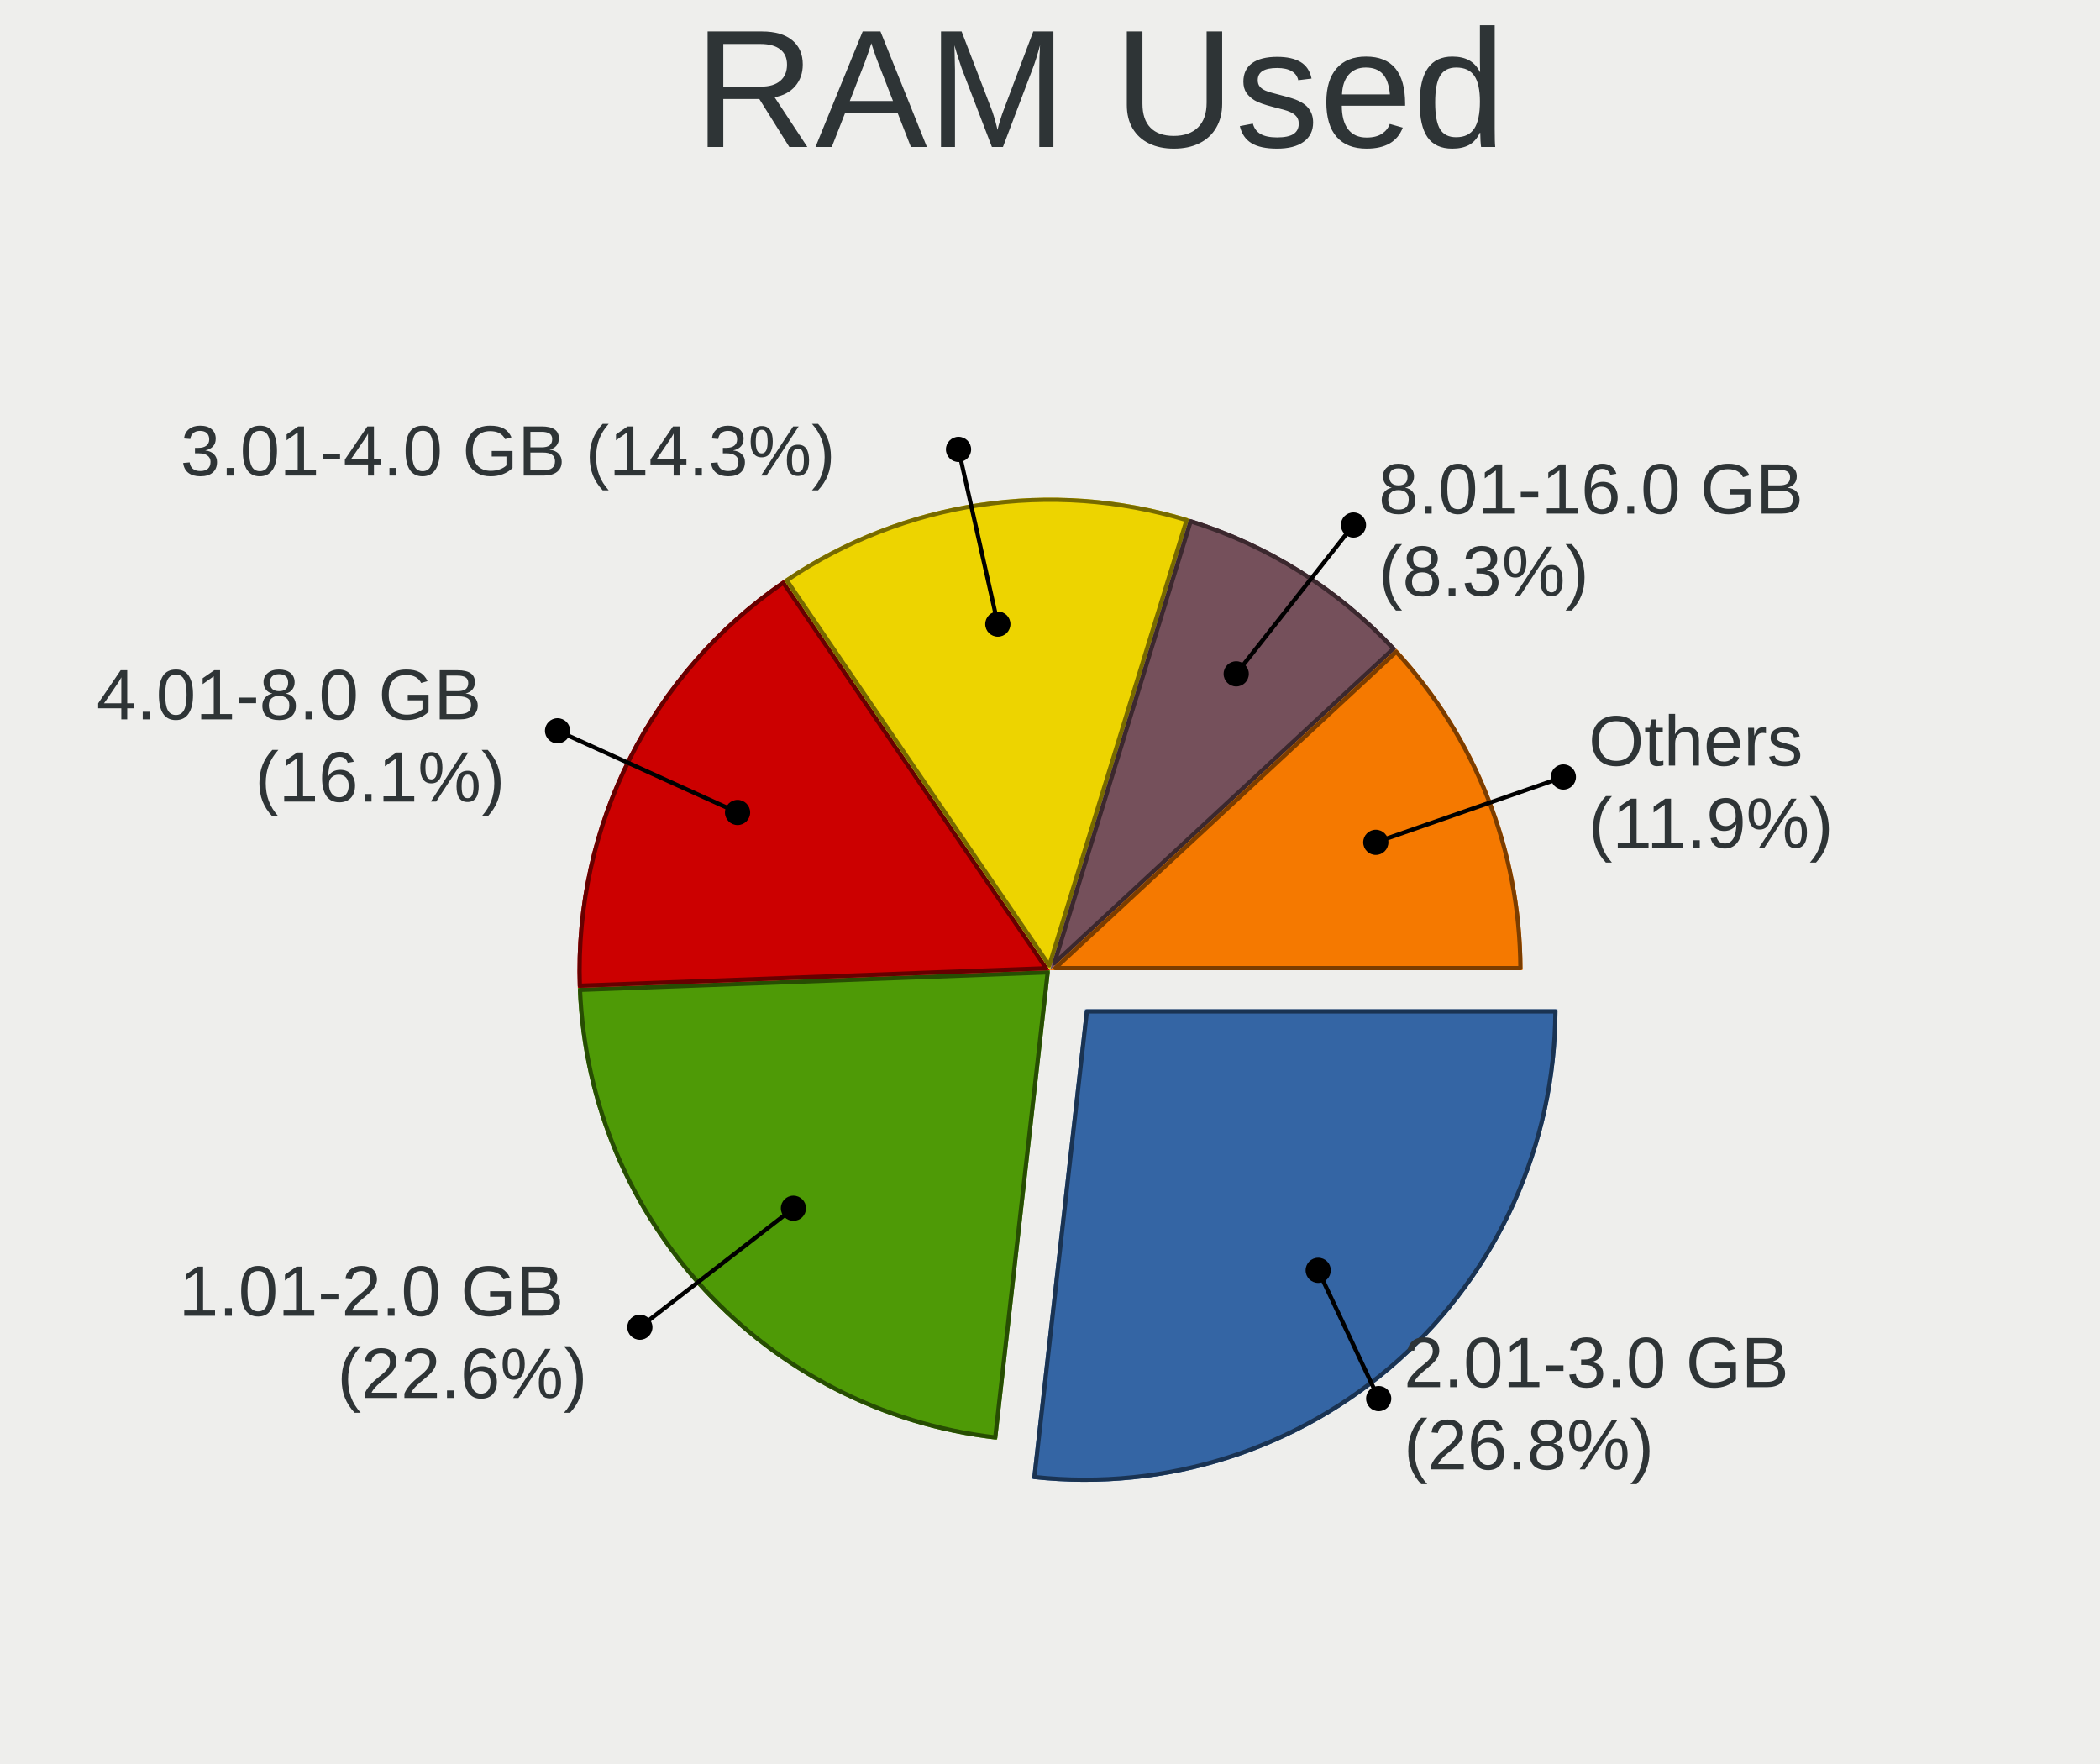
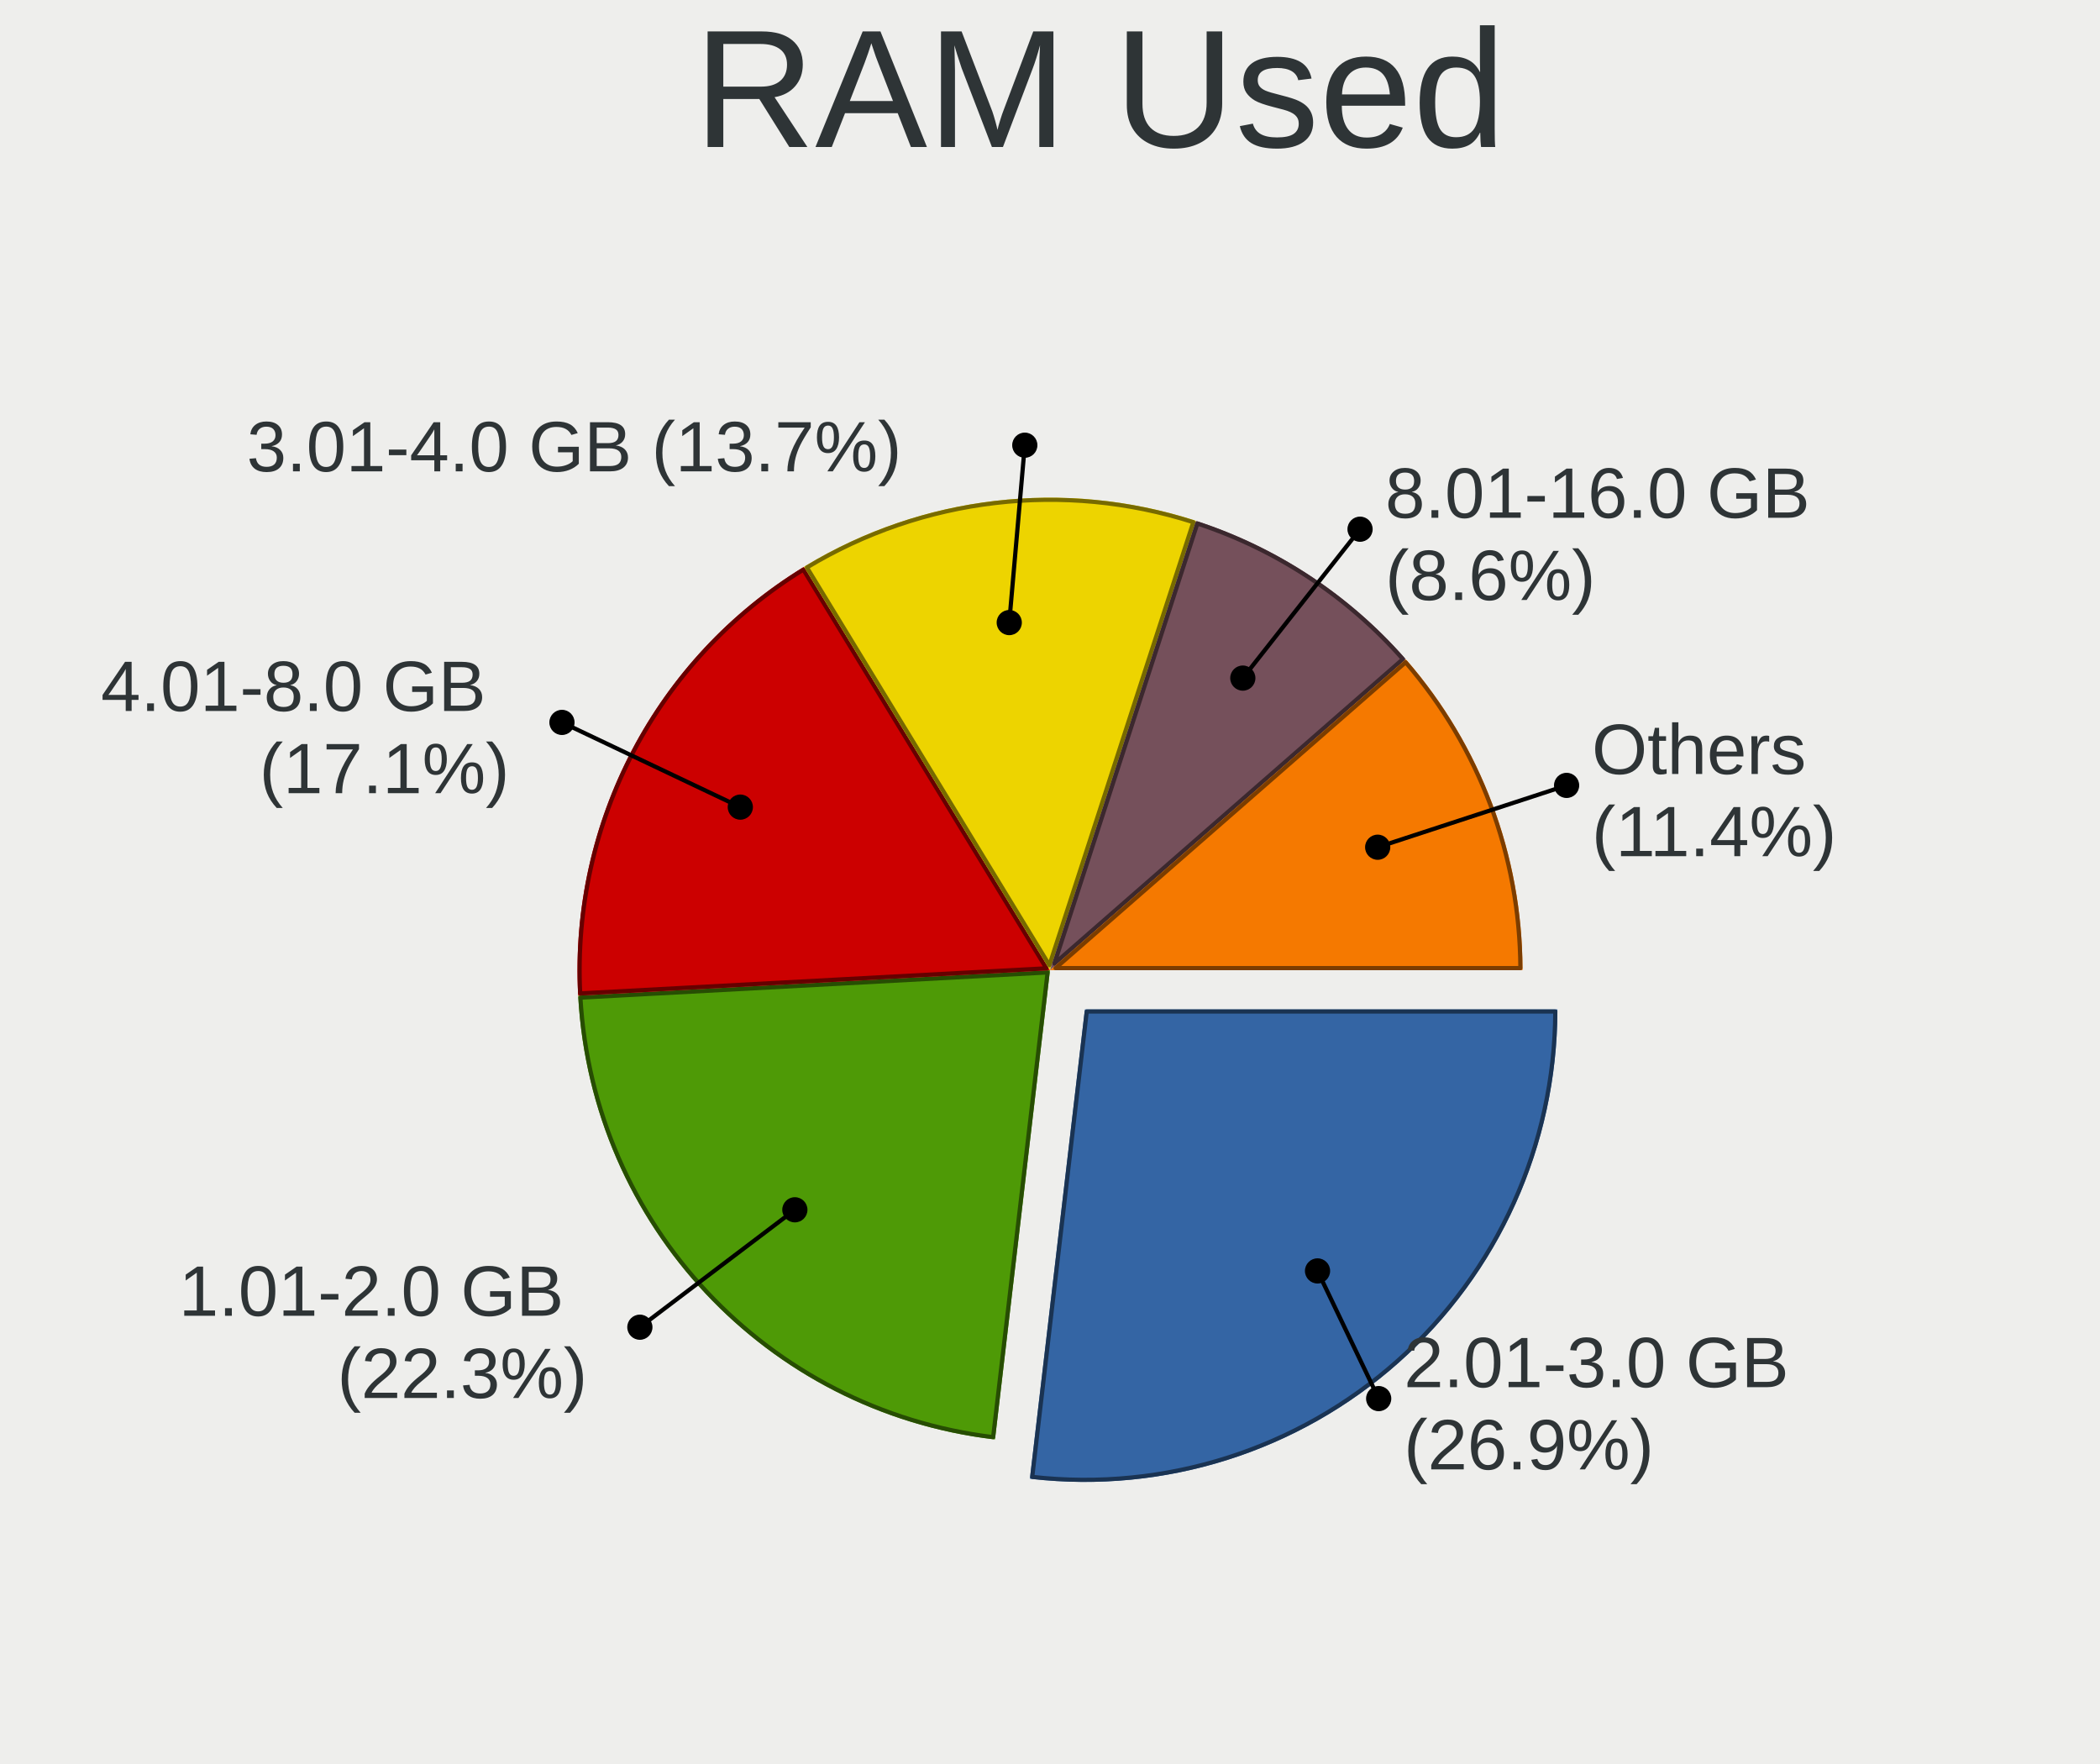
<svg xmlns="http://www.w3.org/2000/svg" width="500" height="420" version="1.0" id="ezcGraph">
  <defs />
  <g id="ezcGraphChart" color-rendering="optimizeQuality" shape-rendering="geometricPrecision" text-rendering="optimizeLegibility">
    <path d=" M 0,420 L 0,0 L 500,0 L 500,420 L 0,420 z " style="fill: #eeeeec; fill-opacity: 1.00; stroke: none;" id="ezcGraphPolygon_1" />
    <path d=" M 0,42 L 0,0 L 500,0 L 500,42 L 0,42 z " style="fill: #000000; fill-opacity: 0.00; stroke: none;" id="ezcGraphPolygon_2" />
-     <path d="M 258.33,240.32 L 370.83,240.32 A 112.50,112.50 0 0,1 245.73,352.11 z" style="fill: #3465a4; fill-opacity: 1.00; stroke: none; cursor: pointer;" id="ezcGraphCircleSector_4" />
-     <path d="M 258.78,240.82 L 370.33,240.82 A 112.00,112.00 0 0,1 246.29,351.67 z" style="fill: none; stroke: #1a3352; stroke-width: 1; stroke-opacity: 1.00; stroke-linecap: round; stroke-linejoin: round;" id="ezcGraphCircleSector_5" />
-     <path d="M 250.00,231.00 L 237.40,342.79 A 112.50,112.50 0 0,1 137.58,235.21 z" style="fill: #4e9a06; fill-opacity: 1.00; stroke: none; cursor: pointer;" id="ezcGraphCircleSector_6" />
-     <path d="M 249.44,231.52 L 236.96,342.24 A 112.00,112.00 0 0,1 138.10,235.69 z" style="fill: none; stroke: #274d03; stroke-width: 1; stroke-opacity: 1.00; stroke-linecap: round; stroke-linejoin: round;" id="ezcGraphCircleSector_7" />
-     <path d="M 250.00,231.00 L 137.58,235.21 A 112.50,112.50 0 0,1 186.63,138.05 z" style="fill: #cc0000; fill-opacity: 1.00; stroke: none; cursor: pointer;" id="ezcGraphCircleSector_8" />
-     <path d="M 249.08,230.53 L 138.06,234.69 A 112.00,112.00 0 0,1 186.50,138.74 z" style="fill: none; stroke: #660000; stroke-width: 1; stroke-opacity: 1.00; stroke-linecap: round; stroke-linejoin: round;" id="ezcGraphCircleSector_9" />
-     <path d="M 250.00,231.00 L 186.63,138.05 A 112.50,112.50 0 0,1 283.16,123.50 z" style="fill: #edd400; fill-opacity: 1.00; stroke: none; cursor: pointer;" id="ezcGraphCircleSector_10" />
-     <path d="M 249.83,229.86 L 187.32,138.18 A 112.00,112.00 0 0,1 282.53,123.83 z" style="fill: none; stroke: #776a00; stroke-width: 1; stroke-opacity: 1.00; stroke-linecap: round; stroke-linejoin: round;" id="ezcGraphCircleSector_11" />
-     <path d="M 250.00,231.00 L 283.16,123.50 A 112.50,112.50 0 0,1 332.47,154.48 z" style="fill: #75505b; fill-opacity: 1.00; stroke: none; cursor: pointer;" id="ezcGraphCircleSector_12" />
-     <path d="M 251.03,229.36 L 283.49,124.12 A 112.00,112.00 0 0,1 331.76,154.45 z" style="fill: none; stroke: #3b282e; stroke-width: 1; stroke-opacity: 1.00; stroke-linecap: round; stroke-linejoin: round;" id="ezcGraphCircleSector_13" />
-     <path d="M 250.00,231.00 L 332.47,154.48 A 112.50,112.50 0 0,1 362.50,231.00 z" style="fill: #f57900; fill-opacity: 1.00; stroke: none;" id="ezcGraphCircleSector_14" />
-     <path d="M 251.27,230.50 L 332.44,155.19 A 112.00,112.00 0 0,1 362.00,230.50 z" style="fill: none; stroke: #7b3d00; stroke-width: 1; stroke-opacity: 1.00; stroke-linecap: round; stroke-linejoin: round;" id="ezcGraphCircleSector_15" />
-     <path d=" M 237.58,148.597 L 228.22,107" style="fill: none; stroke: #000000; stroke-width: 1; stroke-opacity: 1.00; stroke-linecap: round; stroke-linejoin: round;" id="ezcGraphLine_16" />
-     <ellipse cx="237.58" cy="148.597" rx="3" ry="3" style="fill: #000000; fill-opacity: 1.00; stroke: none;" id="ezcGraphCircle_17" />
-     <ellipse cx="228.22" cy="107" rx="3" ry="3" style="fill: #000000; fill-opacity: 1.00; stroke: none;" id="ezcGraphCircle_18" />
-     <path d=" M 175.608,193.445 L 132.752,174" style="fill: none; stroke: #000000; stroke-width: 1; stroke-opacity: 1.00; stroke-linecap: round; stroke-linejoin: round;" id="ezcGraphLine_20" />
-     <ellipse cx="175.608" cy="193.445" rx="3" ry="3" style="fill: #000000; fill-opacity: 1.00; stroke: none;" id="ezcGraphCircle_21" />
-     <ellipse cx="132.752" cy="174" rx="3" ry="3" style="fill: #000000; fill-opacity: 1.00; stroke: none;" id="ezcGraphCircle_22" />
-     <path d=" M 188.912,287.681 L 152.349,316" style="fill: none; stroke: #000000; stroke-width: 1; stroke-opacity: 1.00; stroke-linecap: round; stroke-linejoin: round;" id="ezcGraphLine_24" />
-     <ellipse cx="188.912" cy="287.681" rx="3" ry="3" style="fill: #000000; fill-opacity: 1.00; stroke: none;" id="ezcGraphCircle_25" />
+     <path d="M 258.31,240.34 L 370.81,240.34 A 112.50,112.50 0 0,1 245.21,352.07 z" style="fill: #3465a4; fill-opacity: 1.00; stroke: none; cursor: pointer;" id="ezcGraphCircleSector_4" />
+     <path d="M 258.75,240.84 L 370.31,240.84 A 112.00,112.00 0 0,1 245.77,351.64 z" style="fill: none; stroke: #1a3352; stroke-width: 1; stroke-opacity: 1.00; stroke-linecap: round; stroke-linejoin: round;" id="ezcGraphCircleSector_5" />
+     <path d="M 250.00,231.00 L 236.90,342.73 A 112.50,112.50 0 0,1 137.66,237.06 z" style="fill: #4e9a06; fill-opacity: 1.00; stroke: none; cursor: pointer;" id="ezcGraphCircleSector_6" />
+     <path d="M 249.43,231.53 L 236.46,342.18 A 112.00,112.00 0 0,1 138.19,237.53 z" style="fill: none; stroke: #274d03; stroke-width: 1; stroke-opacity: 1.00; stroke-linecap: round; stroke-linejoin: round;" id="ezcGraphCircleSector_7" />
+     <path d="M 250.00,231.00 L 137.66,237.06 A 112.50,112.50 0 0,1 191.43,134.95 z" style="fill: #cc0000; fill-opacity: 1.00; stroke: none; cursor: pointer;" id="ezcGraphCircleSector_8" />
+     <path d="M 249.14,230.55 L 138.14,236.53 A 112.00,112.00 0 0,1 191.27,135.63 z" style="fill: none; stroke: #660000; stroke-width: 1; stroke-opacity: 1.00; stroke-linecap: round; stroke-linejoin: round;" id="ezcGraphCircleSector_9" />
+     <path d="M 250.00,231.00 L 191.43,134.95 A 112.50,112.50 0 0,1 284.76,124.01 z" style="fill: #edd400; fill-opacity: 1.00; stroke: none; cursor: pointer;" id="ezcGraphCircleSector_10" />
+     <path d="M 249.86,229.81 L 192.12,135.11 A 112.00,112.00 0 0,1 284.13,124.33 z" style="fill: none; stroke: #776a00; stroke-width: 1; stroke-opacity: 1.00; stroke-linecap: round; stroke-linejoin: round;" id="ezcGraphCircleSector_11" />
+     <path d="M 250.00,231.00 L 284.76,124.01 A 112.50,112.50 0 0,1 334.72,156.98 z" style="fill: #75505b; fill-opacity: 1.00; stroke: none; cursor: pointer;" id="ezcGraphCircleSector_12" />
+     <path d="M 251.04,229.43 L 285.09,124.64 A 112.00,112.00 0 0,1 334.02,156.93 z" style="fill: none; stroke: #3b282e; stroke-width: 1; stroke-opacity: 1.00; stroke-linecap: round; stroke-linejoin: round;" id="ezcGraphCircleSector_13" />
+     <path d="M 250.00,231.00 L 334.72,156.98 A 112.50,112.50 0 0,1 362.50,231.00 z" style="fill: #f57900; fill-opacity: 1.00; stroke: none;" id="ezcGraphCircleSector_14" />
+     <path d="M 251.33,230.50 L 334.67,157.69 A 112.00,112.00 0 0,1 362.00,230.50 z" style="fill: none; stroke: #7b3d00; stroke-width: 1; stroke-opacity: 1.00; stroke-linecap: round; stroke-linejoin: round;" id="ezcGraphCircleSector_15" />
+     <path d=" M 240.298,148.233 L 244,106" style="fill: none; stroke: #000000; stroke-width: 1; stroke-opacity: 1.00; stroke-linecap: round; stroke-linejoin: round;" id="ezcGraphLine_16" />
+     <ellipse cx="240.298" cy="148.233" rx="3" ry="3" style="fill: #000000; fill-opacity: 1.00; stroke: none;" id="ezcGraphCircle_17" />
+     <ellipse cx="244" cy="106" rx="3" ry="3" style="fill: #000000; fill-opacity: 1.00; stroke: none;" id="ezcGraphCircle_18" />
+     <path d=" M 176.266,192.171 L 133.8,172" style="fill: none; stroke: #000000; stroke-width: 1; stroke-opacity: 1.00; stroke-linecap: round; stroke-linejoin: round;" id="ezcGraphLine_20" />
+     <ellipse cx="176.266" cy="192.171" rx="3" ry="3" style="fill: #000000; fill-opacity: 1.00; stroke: none;" id="ezcGraphCircle_21" />
+     <ellipse cx="133.8" cy="172" rx="3" ry="3" style="fill: #000000; fill-opacity: 1.00; stroke: none;" id="ezcGraphCircle_22" />
+     <path d=" M 189.253,288.046 L 152.349,316" style="fill: none; stroke: #000000; stroke-width: 1; stroke-opacity: 1.00; stroke-linecap: round; stroke-linejoin: round;" id="ezcGraphLine_24" />
+     <ellipse cx="189.253" cy="288.046" rx="3" ry="3" style="fill: #000000; fill-opacity: 1.00; stroke: none;" id="ezcGraphCircle_25" />
    <ellipse cx="152.349" cy="316" rx="3" ry="3" style="fill: #000000; fill-opacity: 1.00; stroke: none;" id="ezcGraphCircle_26" />
-     <path d=" M 294.336,160.44 L 322.25,125" style="fill: none; stroke: #000000; stroke-width: 1; stroke-opacity: 1.00; stroke-linecap: round; stroke-linejoin: round;" id="ezcGraphLine_28" />
-     <ellipse cx="294.336" cy="160.44" rx="3" ry="3" style="fill: #000000; fill-opacity: 1.00; stroke: none;" id="ezcGraphCircle_29" />
-     <ellipse cx="322.25" cy="125" rx="3" ry="3" style="fill: #000000; fill-opacity: 1.00; stroke: none;" id="ezcGraphCircle_30" />
-     <path d=" M 327.573,200.555 L 372.228,185" style="fill: none; stroke: #000000; stroke-width: 1; stroke-opacity: 1.00; stroke-linecap: round; stroke-linejoin: round;" id="ezcGraphLine_32" />
-     <ellipse cx="327.573" cy="200.555" rx="3" ry="3" style="fill: #000000; fill-opacity: 1.00; stroke: none;" id="ezcGraphCircle_33" />
-     <ellipse cx="372.228" cy="185" rx="3" ry="3" style="fill: #000000; fill-opacity: 1.00; stroke: none;" id="ezcGraphCircle_34" />
-     <path d=" M 313.858,302.457 L 328.257,333" style="fill: none; stroke: #000000; stroke-width: 1; stroke-opacity: 1.00; stroke-linecap: round; stroke-linejoin: round;" id="ezcGraphLine_36" />
-     <ellipse cx="313.858" cy="302.457" rx="3" ry="3" style="fill: #000000; fill-opacity: 1.00; stroke: none;" id="ezcGraphCircle_37" />
+     <path d=" M 295.908,161.452 L 323.823,126" style="fill: none; stroke: #000000; stroke-width: 1; stroke-opacity: 1.00; stroke-linecap: round; stroke-linejoin: round;" id="ezcGraphLine_28" />
+     <ellipse cx="295.908" cy="161.452" rx="3" ry="3" style="fill: #000000; fill-opacity: 1.00; stroke: none;" id="ezcGraphCircle_29" />
+     <ellipse cx="323.823" cy="126" rx="3" ry="3" style="fill: #000000; fill-opacity: 1.00; stroke: none;" id="ezcGraphCircle_30" />
+     <path d=" M 328.02,201.719 L 373,187" style="fill: none; stroke: #000000; stroke-width: 1; stroke-opacity: 1.00; stroke-linecap: round; stroke-linejoin: round;" id="ezcGraphLine_32" />
+     <ellipse cx="328.02" cy="201.719" rx="3" ry="3" style="fill: #000000; fill-opacity: 1.00; stroke: none;" id="ezcGraphCircle_33" />
+     <ellipse cx="373" cy="187" rx="3" ry="3" style="fill: #000000; fill-opacity: 1.00; stroke: none;" id="ezcGraphCircle_34" />
+     <path d=" M 313.698,302.601 L 328.257,333" style="fill: none; stroke: #000000; stroke-width: 1; stroke-opacity: 1.00; stroke-linecap: round; stroke-linejoin: round;" id="ezcGraphLine_36" />
+     <ellipse cx="313.698" cy="302.601" rx="3" ry="3" style="fill: #000000; fill-opacity: 1.00; stroke: none;" id="ezcGraphCircle_37" />
    <ellipse cx="328.257" cy="333" rx="3" ry="3" style="fill: #000000; fill-opacity: 1.00; stroke: none;" id="ezcGraphCircle_38" />
    <g id="ezcGraphTextBox_3">
      <path d=" M 164.7,42 L 164.7,0.5 L 335.8,0.5 L 335.8,42 L 164.7,42 z " style="fill: #ffffff; fill-opacity: 0.00; stroke: none;" id="ezcGraphPolygon_40" />
      <text id="ezcGraphTextBox_3_text" x="165.2" text-length="169.6px" y="35" style="font-size: 40px; font-family: 'Arial'; fill: #2e3436; fill-opacity: 1.00; stroke: none;">RAM Used</text>
    </g>
    <g id="ezcGraphTextBox_19" style=" cursor: pointer;">
-       <path d=" M 42.474,116.9 L 42.474,97.6 L 223.22,97.6 L 223.22,116.9 L 42.474,116.9 z " style="fill: #ffffff; fill-opacity: 0.00; stroke: none;" id="ezcGraphPolygon_41" />
-       <text id="ezcGraphTextBox_19_text" x="42.974" text-length="179.246px" y="113.23" style="font-size: 17px; font-family: 'Arial'; fill: #2e3436; fill-opacity: 1.00; stroke: none;">3.01-4.0 GB (14.3%)</text>
+       <path d=" M 58.254,115.9 L 58.254,96.6 L 239,96.6 L 239,115.9 L 58.254,115.9 z " style="fill: #ffffff; fill-opacity: 0.00; stroke: none;" id="ezcGraphPolygon_41" />
+       <text id="ezcGraphTextBox_19_text" x="58.754" text-length="179.246px" y="112.23" style="font-size: 17px; font-family: 'Arial'; fill: #2e3436; fill-opacity: 1.00; stroke: none;">3.01-4.0 GB (13.7%)</text>
    </g>
    <g id="ezcGraphTextBox_23" style=" cursor: pointer;">
-       <path d=" M 22.479,192.85 L 22.479,155.65 L 127.752,155.65 L 127.752,192.85 L 22.479,192.85 z " style="fill: #ffffff; fill-opacity: 0.00; stroke: none;" id="ezcGraphPolygon_42" />
-       <text id="ezcGraphTextBox_23_text" x="22.979" text-length="103.774px" y="171.28" style="font-size: 17px; font-family: 'Arial'; fill: #2e3436; fill-opacity: 1.00; stroke: none;">4.01-8.0 GB</text>
-       <text id="ezcGraphTextBox_23_text" x="60.715" text-length="66.038px" y="190.86" style="font-size: 17px; font-family: 'Arial'; fill: #2e3436; fill-opacity: 1.00; stroke: none;">(16.1%)</text>
+       <path d=" M 23.526,190.85 L 23.526,153.65 L 128.8,153.65 L 128.8,190.85 L 23.526,190.85 z " style="fill: #ffffff; fill-opacity: 0.00; stroke: none;" id="ezcGraphPolygon_42" />
+       <text id="ezcGraphTextBox_23_text" x="24.026" text-length="103.774px" y="169.28" style="font-size: 17px; font-family: 'Arial'; fill: #2e3436; fill-opacity: 1.00; stroke: none;">4.01-8.0 GB</text>
+       <text id="ezcGraphTextBox_23_text" x="61.762" text-length="66.038px" y="188.86" style="font-size: 17px; font-family: 'Arial'; fill: #2e3436; fill-opacity: 1.00; stroke: none;">(17.1%)</text>
    </g>
    <g id="ezcGraphTextBox_27" style=" cursor: pointer;">
      <path d=" M 42.075,334.85 L 42.075,297.65 L 147.349,297.65 L 147.349,334.85 L 42.075,334.85 z " style="fill: #ffffff; fill-opacity: 0.00; stroke: none;" id="ezcGraphPolygon_43" />
      <text id="ezcGraphTextBox_27_text" x="42.575" text-length="103.774px" y="313.28" style="font-size: 17px; font-family: 'Arial'; fill: #2e3436; fill-opacity: 1.00; stroke: none;">1.01-2.0 GB</text>
-       <text id="ezcGraphTextBox_27_text" x="80.311" text-length="66.038px" y="332.86" style="font-size: 17px; font-family: 'Arial'; fill: #2e3436; fill-opacity: 1.00; stroke: none;">(22.6%)</text>
+       <text id="ezcGraphTextBox_27_text" x="80.311" text-length="66.038px" y="332.86" style="font-size: 17px; font-family: 'Arial'; fill: #2e3436; fill-opacity: 1.00; stroke: none;">(22.3%)</text>
    </g>
    <g id="ezcGraphTextBox_31" style=" cursor: pointer;">
-       <path d=" M 327.75,143.85 L 327.75,106.65 L 442.457,106.65 L 442.457,143.85 L 327.75,143.85 z " style="fill: #ffffff; fill-opacity: 0.00; stroke: none;" id="ezcGraphPolygon_44" />
-       <text id="ezcGraphTextBox_31_text" x="328.25" text-length="113.208px" y="122.28" style="font-size: 17px; font-family: 'Arial'; fill: #2e3436; fill-opacity: 1.00; stroke: none;">8.01-16.0 GB</text>
-       <text id="ezcGraphTextBox_31_text" x="328.25" text-length="56.604px" y="141.86" style="font-size: 17px; font-family: 'Arial'; fill: #2e3436; fill-opacity: 1.00; stroke: none;">(8.3%)</text>
+       <path d=" M 329.323,144.85 L 329.323,107.65 L 444.031,107.65 L 444.031,144.85 L 329.323,144.85 z " style="fill: #ffffff; fill-opacity: 0.00; stroke: none;" id="ezcGraphPolygon_44" />
+       <text id="ezcGraphTextBox_31_text" x="329.823" text-length="113.208px" y="123.28" style="font-size: 17px; font-family: 'Arial'; fill: #2e3436; fill-opacity: 1.00; stroke: none;">8.01-16.0 GB</text>
+       <text id="ezcGraphTextBox_31_text" x="329.823" text-length="56.604px" y="142.86" style="font-size: 17px; font-family: 'Arial'; fill: #2e3436; fill-opacity: 1.00; stroke: none;">(8.6%)</text>
    </g>
    <g id="ezcGraphTextBox_35">
-       <path d=" M 377.728,203.85 L 377.728,166.65 L 445.266,166.65 L 445.266,203.85 L 377.728,203.85 z " style="fill: #ffffff; fill-opacity: 0.00; stroke: none;" id="ezcGraphPolygon_45" />
-       <text id="ezcGraphTextBox_35_text" x="378.228" text-length="56.604px" y="182.28" style="font-size: 17px; font-family: 'Arial'; fill: #2e3436; fill-opacity: 1.00; stroke: none;">Others</text>
-       <text id="ezcGraphTextBox_35_text" x="378.228" text-length="66.038px" y="201.86" style="font-size: 17px; font-family: 'Arial'; fill: #2e3436; fill-opacity: 1.00; stroke: none;">(11.9%)</text>
+       <path d=" M 378.5,205.85 L 378.5,168.65 L 446.038,168.65 L 446.038,205.85 L 378.5,205.85 z " style="fill: #ffffff; fill-opacity: 0.00; stroke: none;" id="ezcGraphPolygon_45" />
+       <text id="ezcGraphTextBox_35_text" x="379" text-length="56.604px" y="184.28" style="font-size: 17px; font-family: 'Arial'; fill: #2e3436; fill-opacity: 1.00; stroke: none;">Others</text>
+       <text id="ezcGraphTextBox_35_text" x="379" text-length="66.038px" y="203.86" style="font-size: 17px; font-family: 'Arial'; fill: #2e3436; fill-opacity: 1.00; stroke: none;">(11.4%)</text>
    </g>
    <g id="ezcGraphTextBox_39" style=" cursor: pointer;">
      <path d=" M 333.757,351.85 L 333.757,314.65 L 439.031,314.65 L 439.031,351.85 L 333.757,351.85 z " style="fill: #ffffff; fill-opacity: 0.00; stroke: none;" id="ezcGraphPolygon_46" />
      <text id="ezcGraphTextBox_39_text" x="334.257" text-length="103.774px" y="330.28" style="font-size: 17px; font-family: 'Arial'; fill: #2e3436; fill-opacity: 1.00; stroke: none;">2.01-3.0 GB</text>
-       <text id="ezcGraphTextBox_39_text" x="334.257" text-length="66.038px" y="349.86" style="font-size: 17px; font-family: 'Arial'; fill: #2e3436; fill-opacity: 1.00; stroke: none;">(26.8%)</text>
+       <text id="ezcGraphTextBox_39_text" x="334.257" text-length="66.038px" y="349.86" style="font-size: 17px; font-family: 'Arial'; fill: #2e3436; fill-opacity: 1.00; stroke: none;">(26.9%)</text>
    </g>
  </g>
</svg>
